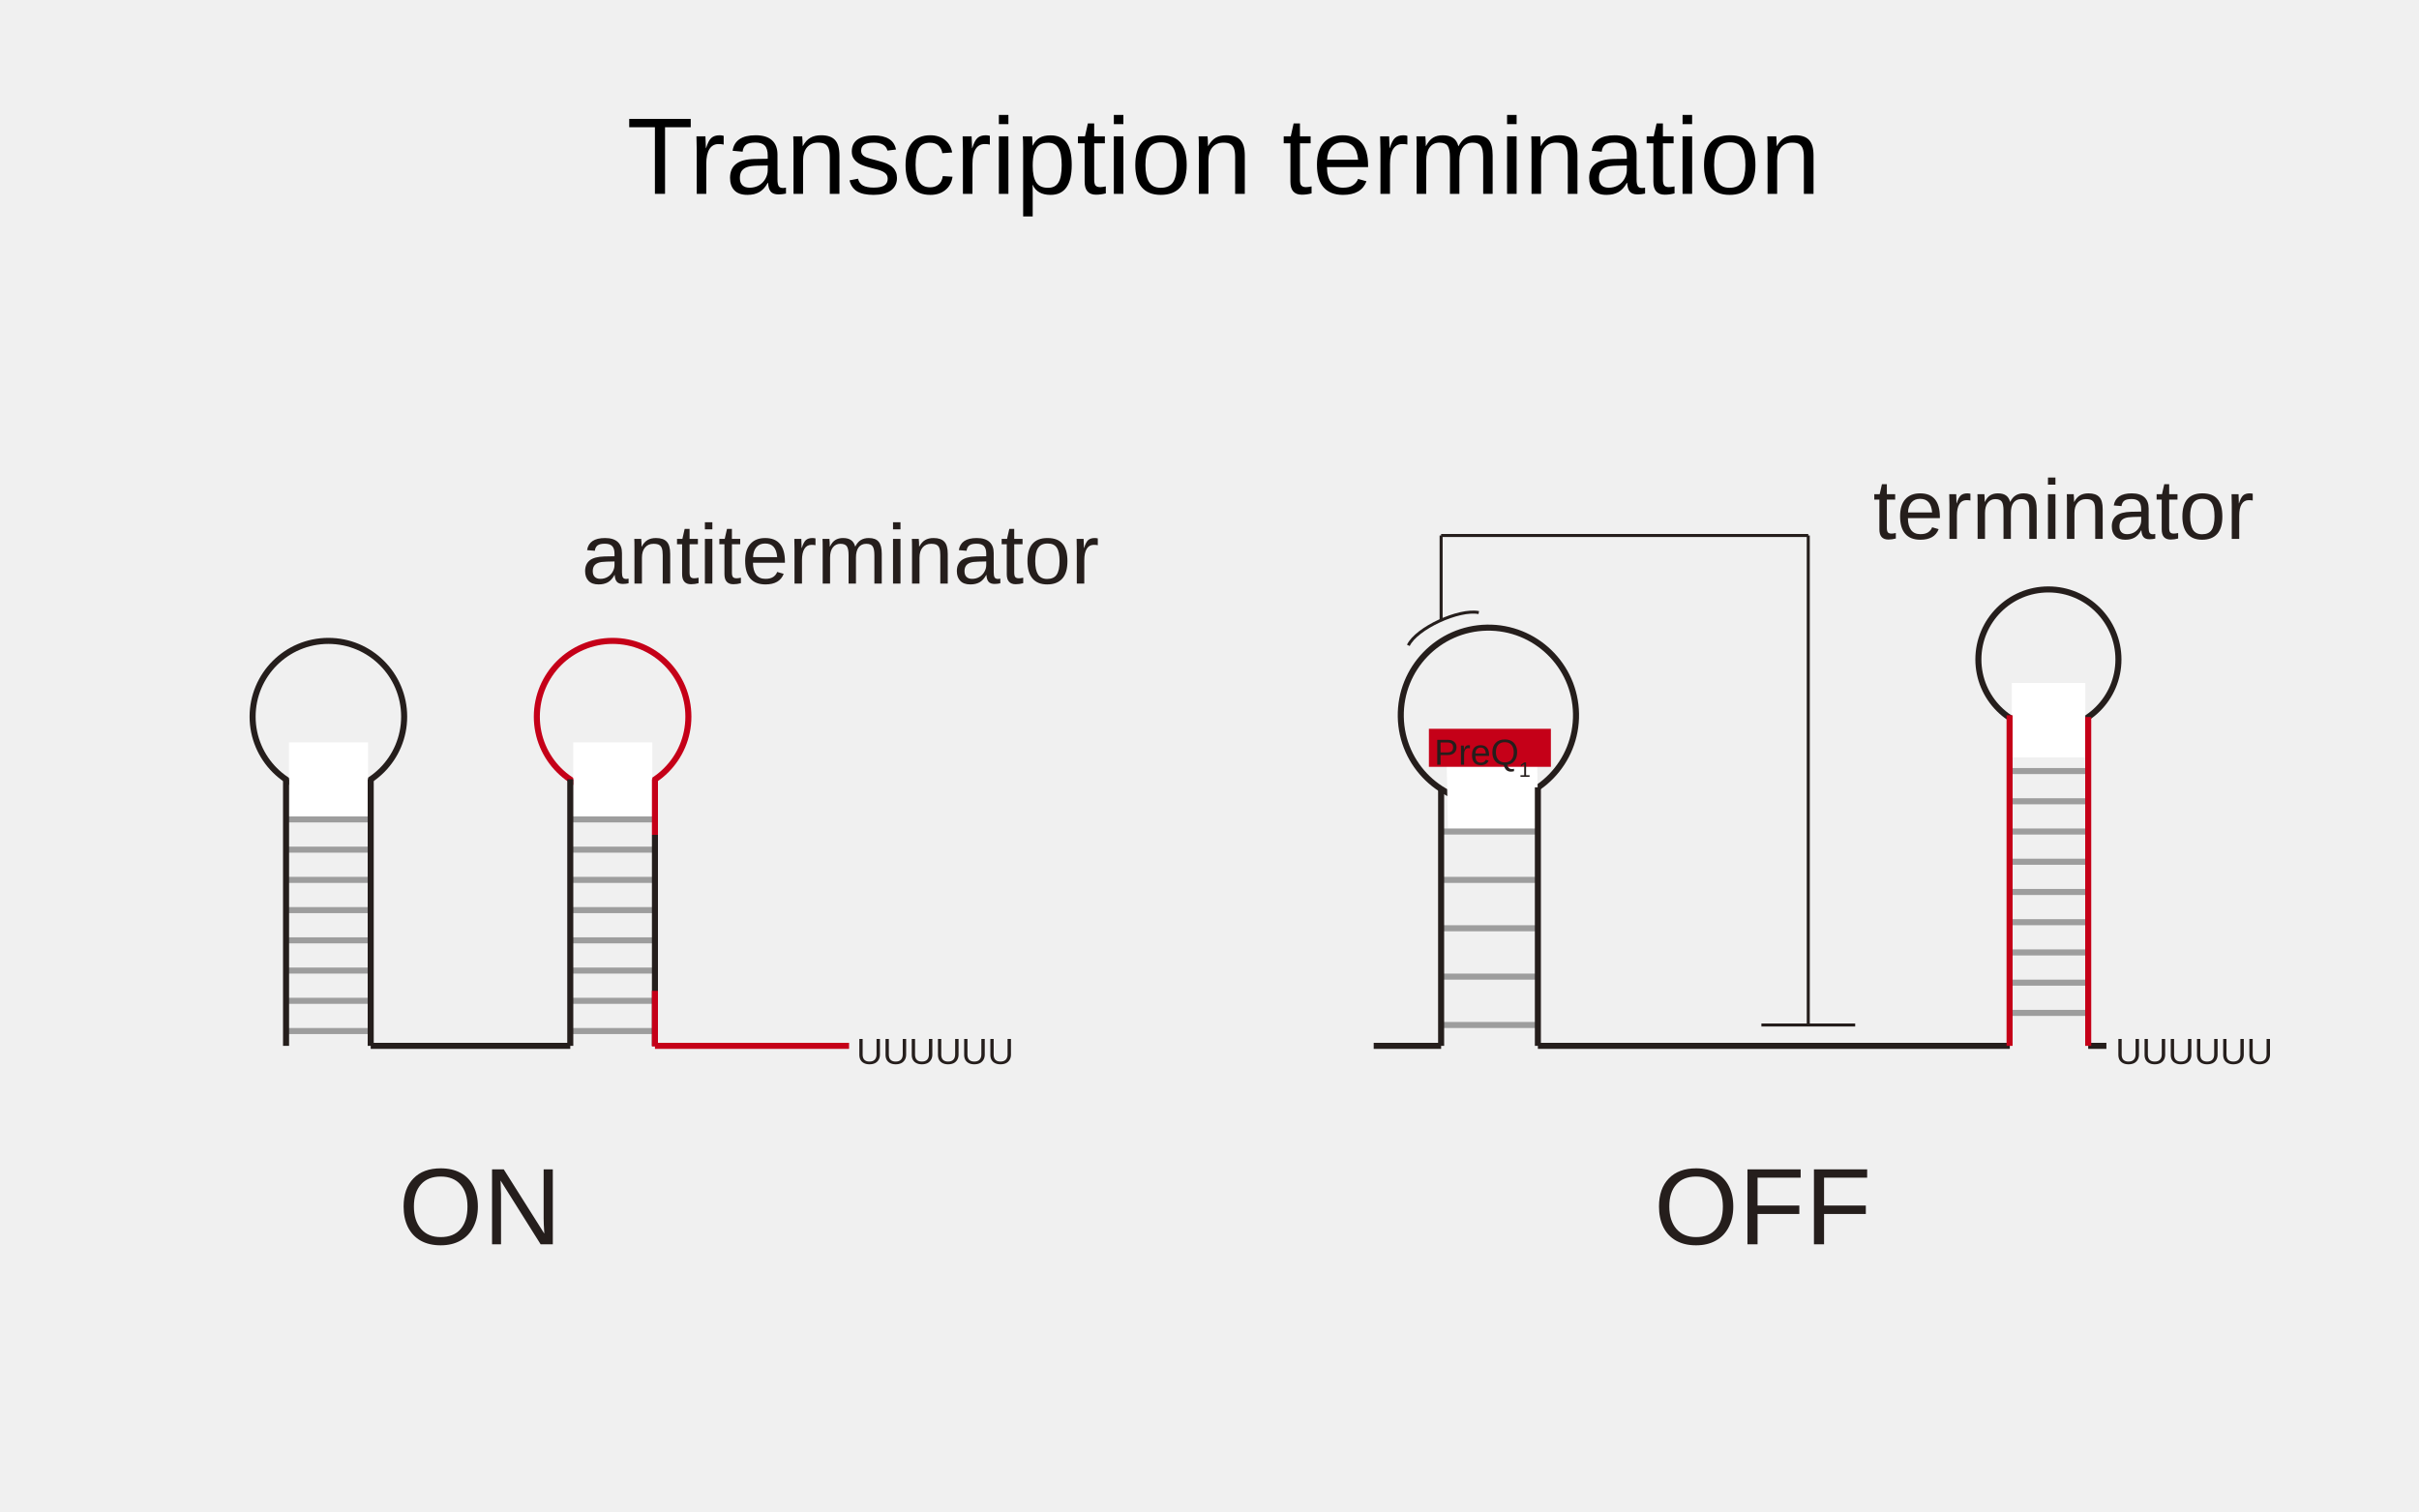
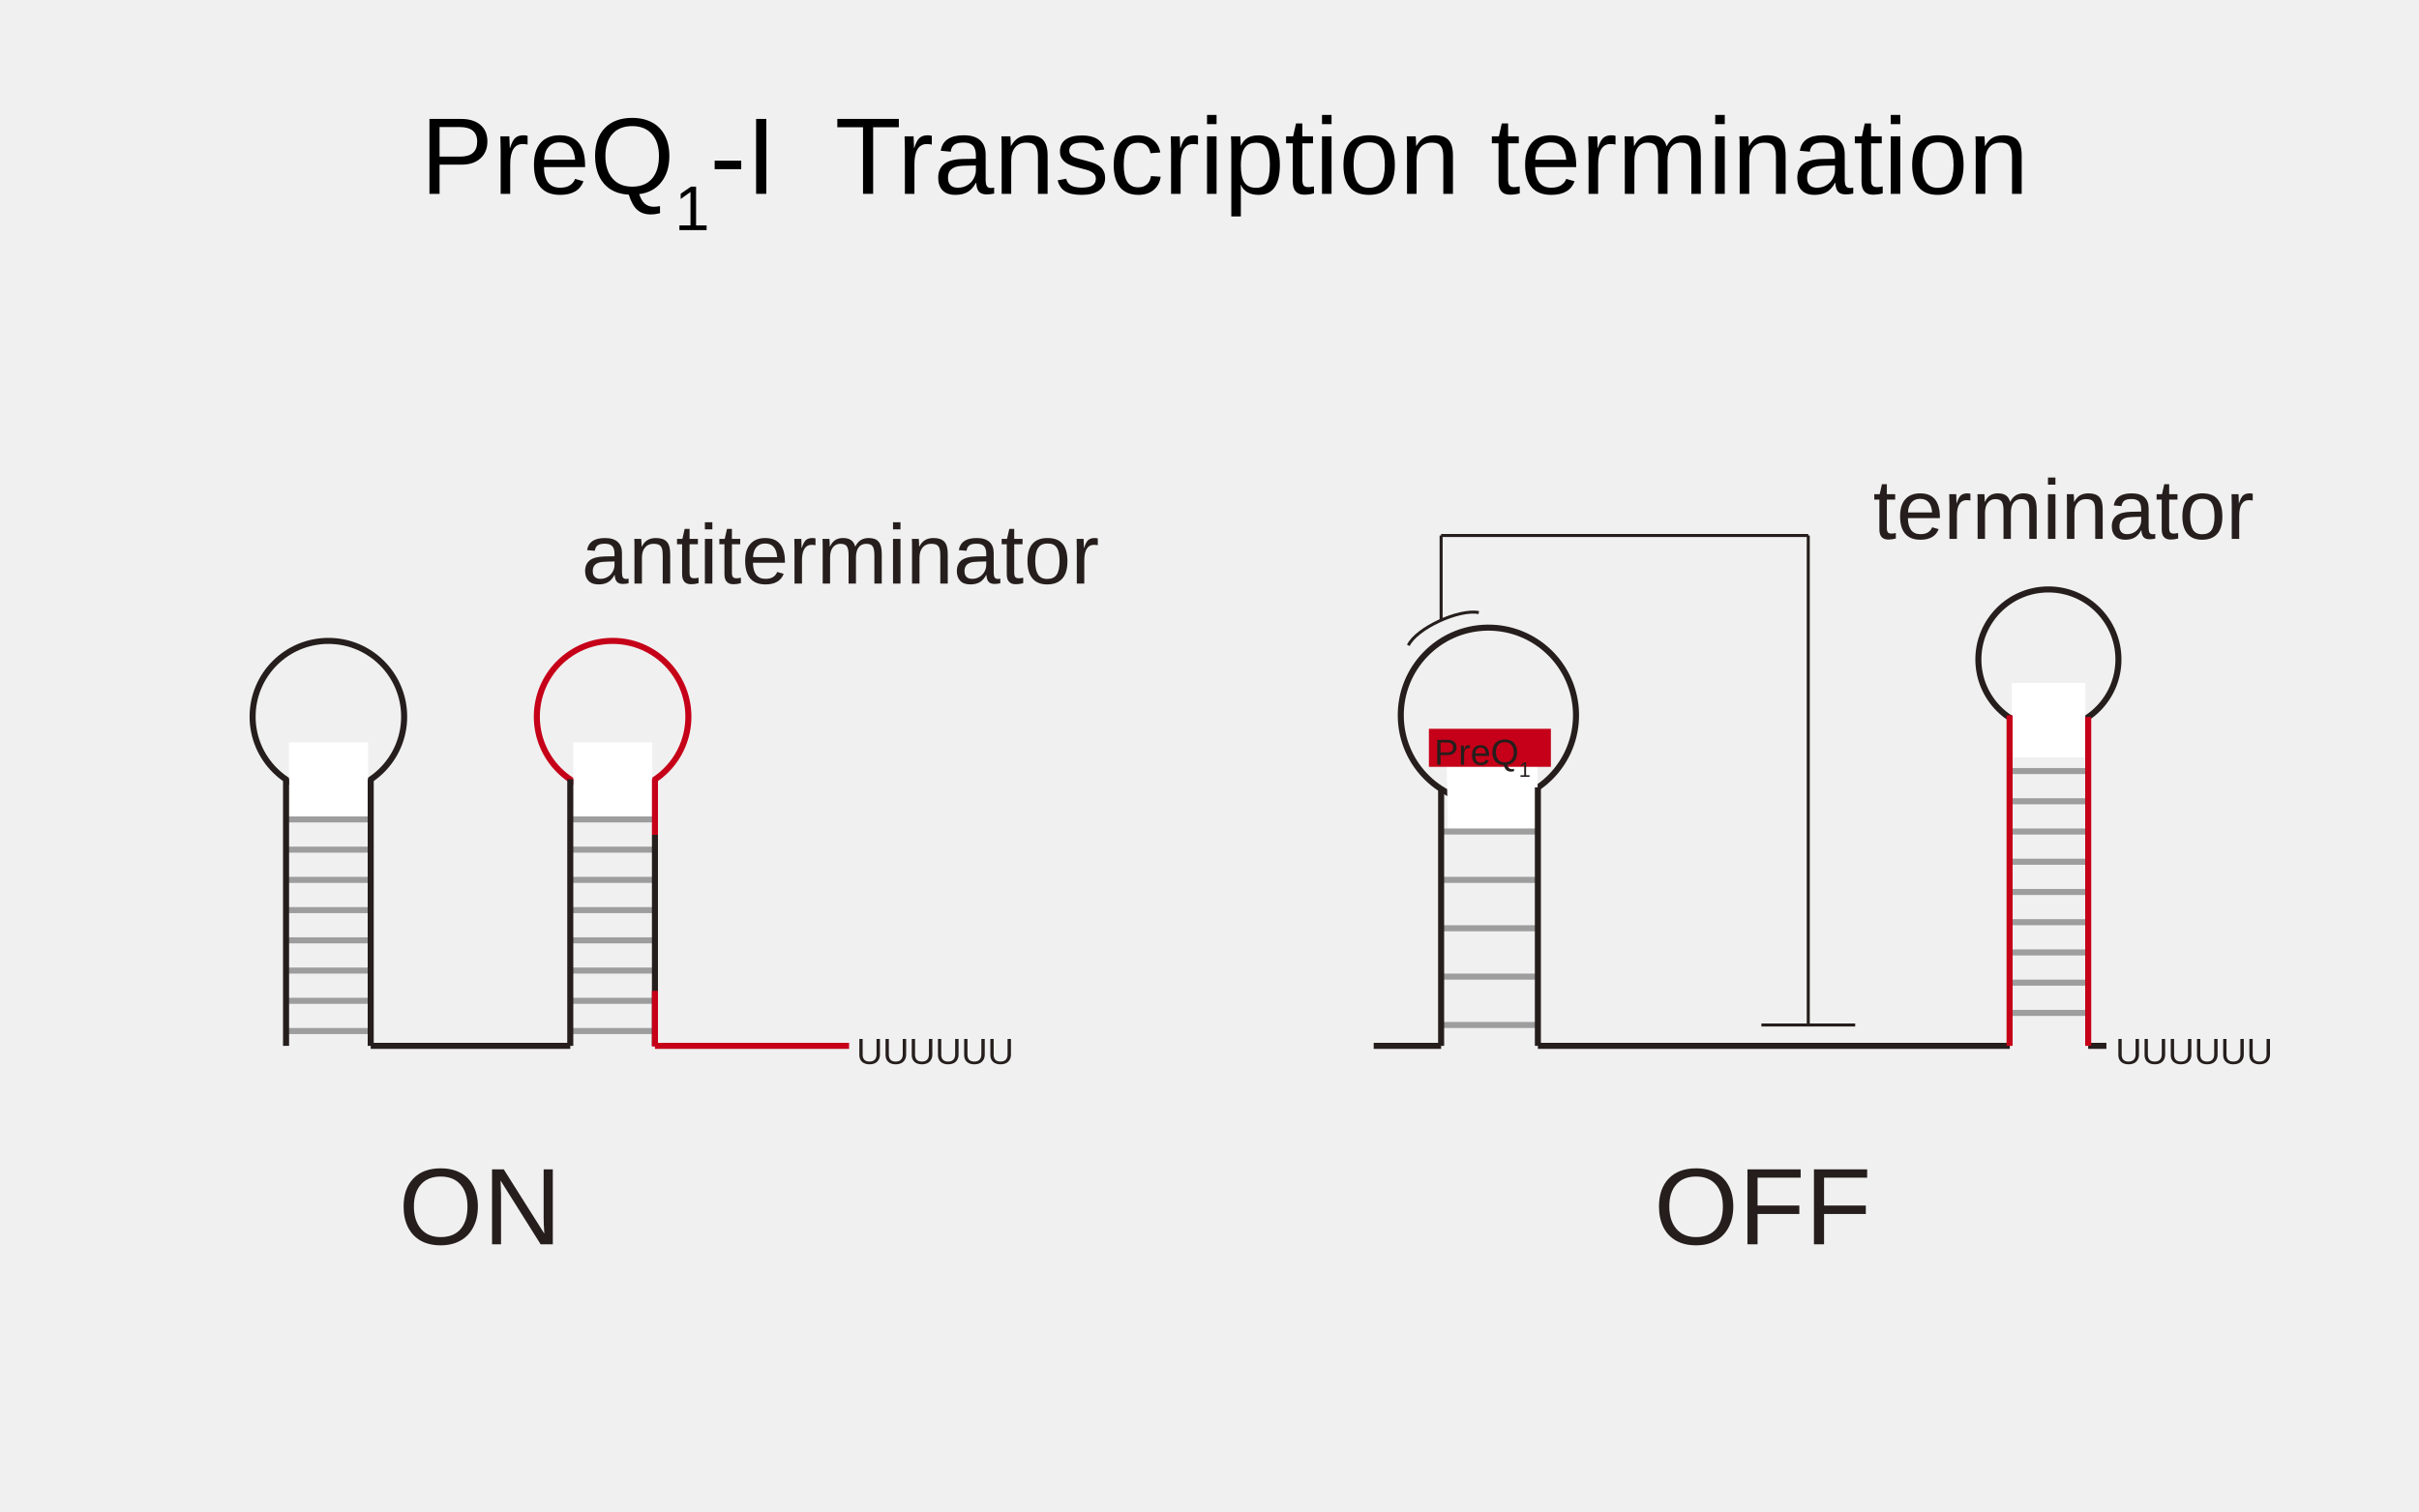
<svg xmlns="http://www.w3.org/2000/svg" id="图层_1" data-name="图层 1" viewBox="0 0 400 250">
  <defs>
    <style>.cls-1,.cls-13,.cls-3,.cls-4,.cls-5,.cls-6{fill:none;}.cls-1,.cls-4{stroke:#c50018;}.cls-2{fill:#fff;stroke:#fff;}.cls-3{stroke:#9d9d9d;}.cls-13,.cls-4,.cls-5{stroke-miterlimit:10;}.cls-13,.cls-5,.cls-6{stroke:#251e1c;}.cls-10,.cls-7{font-size:18px;}.cls-10,.cls-11,.cls-12,.cls-7{font-family:ArialMT, Arial;}.cls-8{letter-spacing:-0.02em;}.cls-9{letter-spacing:-0.04em;}.cls-10,.cls-11,.cls-12{fill:#251e1c;}.cls-11{font-size:14px;}.cls-12{font-size:6px;}.cls-13{stroke-width:0.5px;}.cls-14{fill:#c50018;}</style>
  </defs>
  <path class="cls-1" d="M101.3,106a12.53,12.53,0,1,1-12.53,12.54A12.54,12.54,0,0,1,101.3,106Z" />
  <rect class="cls-2" x="95.29" y="123.28" width="12.07" height="12.25" />
  <line class="cls-3" x1="108.3" y1="170.53" x2="94.3" y2="170.53" />
  <line class="cls-3" x1="108.3" y1="165.53" x2="94.3" y2="165.53" />
  <line class="cls-3" x1="108.3" y1="160.53" x2="94.3" y2="160.53" />
  <line class="cls-3" x1="108.3" y1="155.53" x2="94.3" y2="155.53" />
  <line class="cls-3" x1="108.3" y1="150.53" x2="94.3" y2="150.53" />
  <line class="cls-3" x1="108.3" y1="145.53" x2="94.3" y2="145.53" />
  <line class="cls-3" x1="108.3" y1="140.53" x2="94.3" y2="140.53" />
  <line class="cls-3" x1="108.3" y1="135.53" x2="94.3" y2="135.53" />
  <line class="cls-4" x1="108.3" y1="128.88" x2="108.3" y2="138.08" />
  <line class="cls-5" x1="94.3" y1="128.89" x2="94.3" y2="172.98" />
  <path class="cls-6" d="M54.3,106a12.53,12.53,0,1,1-12.53,12.54A12.54,12.54,0,0,1,54.3,106Z" />
  <rect class="cls-2" x="48.29" y="123.28" width="12.07" height="12.25" />
  <line class="cls-5" x1="348.31" y1="172.98" x2="345.3" y2="172.98" />
  <path class="cls-6" d="M245.87,103.81a14.49,14.49,0,1,1-14.24,14.74A14.5,14.5,0,0,1,245.87,103.81Z" />
  <rect class="cls-2" x="239.39" y="123.8" width="13.96" height="14.17" transform="matrix(1, -0.02, 0.02, 1, -2.21, 4.24)" />
  <line class="cls-3" x1="61.3" y1="170.53" x2="47.3" y2="170.53" />
  <line class="cls-3" x1="61.3" y1="165.53" x2="47.3" y2="165.53" />
  <line class="cls-3" x1="61.3" y1="160.53" x2="47.3" y2="160.53" />
  <line class="cls-3" x1="61.3" y1="155.53" x2="47.3" y2="155.53" />
  <line class="cls-3" x1="61.3" y1="150.53" x2="47.3" y2="150.53" />
  <line class="cls-3" x1="61.3" y1="145.53" x2="47.3" y2="145.53" />
  <line class="cls-3" x1="61.3" y1="140.53" x2="47.3" y2="140.53" />
  <line class="cls-3" x1="61.3" y1="135.53" x2="47.3" y2="135.53" />
  <line class="cls-5" x1="61.3" y1="128.88" x2="61.3" y2="172.98" />
  <line class="cls-5" x1="47.3" y1="128.89" x2="47.3" y2="172.98" />
  <path class="cls-6" d="M338.72,97.49a11.58,11.58,0,1,1-11.58,11.58A11.58,11.58,0,0,1,338.72,97.49Z" />
  <rect class="cls-2" x="333.17" y="113.46" width="11.15" height="11.31" />
  <line class="cls-5" x1="332.34" y1="172.98" x2="254.3" y2="172.98" />
  <line class="cls-3" x1="345.3" y1="127.53" x2="332.3" y2="127.53" />
  <line class="cls-3" x1="345.3" y1="132.53" x2="332.3" y2="132.53" />
  <line class="cls-3" x1="345.3" y1="167.53" x2="332.3" y2="167.53" />
  <line class="cls-3" x1="345.3" y1="162.53" x2="332.3" y2="162.53" />
  <line class="cls-3" x1="345.3" y1="157.53" x2="332.3" y2="157.53" />
  <line class="cls-3" x1="345.3" y1="152.53" x2="332.3" y2="152.53" />
  <line class="cls-3" x1="345.3" y1="147.53" x2="332.3" y2="147.53" />
  <line class="cls-3" x1="345.3" y1="142.53" x2="332.3" y2="142.53" />
  <line class="cls-3" x1="345.3" y1="137.53" x2="332.3" y2="137.53" />
  <line class="cls-3" x1="254.3" y1="137.53" x2="238.3" y2="137.53" />
  <line class="cls-3" x1="254.3" y1="169.53" x2="238.3" y2="169.53" />
  <line class="cls-3" x1="254.3" y1="161.53" x2="238.3" y2="161.53" />
  <line class="cls-3" x1="254.3" y1="153.53" x2="238.3" y2="153.53" />
  <line class="cls-3" x1="254.3" y1="145.53" x2="238.3" y2="145.53" />
  <line class="cls-5" x1="238.3" y1="130.22" x2="238.3" y2="172.98" />
  <line class="cls-4" x1="345.3" y1="118.59" x2="345.3" y2="172.98" />
  <line class="cls-4" x1="332.3" y1="118.3" x2="332.3" y2="172.98" />
  <line class="cls-5" x1="254.3" y1="130.22" x2="254.3" y2="172.98" />
-   <text class="cls-7" transform="translate(98.96 32.06)">
-     <tspan class="cls-8"> </tspan>
-     <tspan class="cls-9" x="4.68" y="0">T</tspan>
-     <tspan x="15" y="0">ranscription termination</tspan>
+   <text class="cls-7" transform="translate(64.53 32.06)">
+     <tspan xml:space="preserve"> PreQ</tspan>
+   </text>
+   <text class="cls-7" transform="translate(111.55 38.06) scale(0.58)">1</text>
+   <text class="cls-7" transform="translate(117.38 32.06)">-I <tspan class="cls-8" x="16" y="0"> </tspan>
+     <tspan class="cls-9" x="20.67" y="0">T</tspan>
+     <tspan x="31" y="0">ranscription termination</tspan>
  </text>
  <text class="cls-10" transform="translate(273.47 205.8)">OFF</text>
  <text class="cls-10" transform="translate(65.88 205.8)">ON</text>
  <text class="cls-11" transform="translate(96.16 96.52)">antiterminator</text>
  <text class="cls-11" transform="translate(309.71 89.13)">terminator</text>
  <text class="cls-12" transform="translate(349.82 175.97)">UUUUUU</text>
  <path class="cls-13" d="M244.53,101.32c-3.3-.65-10.32,2.61-11.65,5.42" />
  <line class="cls-13" x1="291.26" y1="169.53" x2="306.77" y2="169.53" />
  <line class="cls-13" x1="299.01" y1="88.57" x2="299.01" y2="169.53" />
  <line class="cls-13" x1="238.3" y1="102.59" x2="238.3" y2="88.57" />
  <line class="cls-13" x1="238.3" y1="88.57" x2="299.01" y2="88.57" />
  <line class="cls-5" x1="61.3" y1="172.98" x2="94.3" y2="172.98" />
  <line class="cls-5" x1="108.3" y1="172.98" x2="108.3" y2="138.08" />
  <line class="cls-4" x1="108.3" y1="172.98" x2="140.4" y2="172.98" />
  <line class="cls-4" x1="108.3" y1="163.88" x2="108.3" y2="173.08" />
  <text class="cls-12" transform="translate(141.63 175.97)">UUUUUU</text>
  <line class="cls-5" x1="238.3" y1="172.98" x2="227.15" y2="172.98" />
  <rect class="cls-14" x="236.28" y="120.54" width="20.17" height="6.29" />
  <text class="cls-12" transform="translate(237.16 126.49)">PreQ</text>
  <text class="cls-12" transform="translate(251.16 128.49) scale(0.58)">1</text>
</svg>
